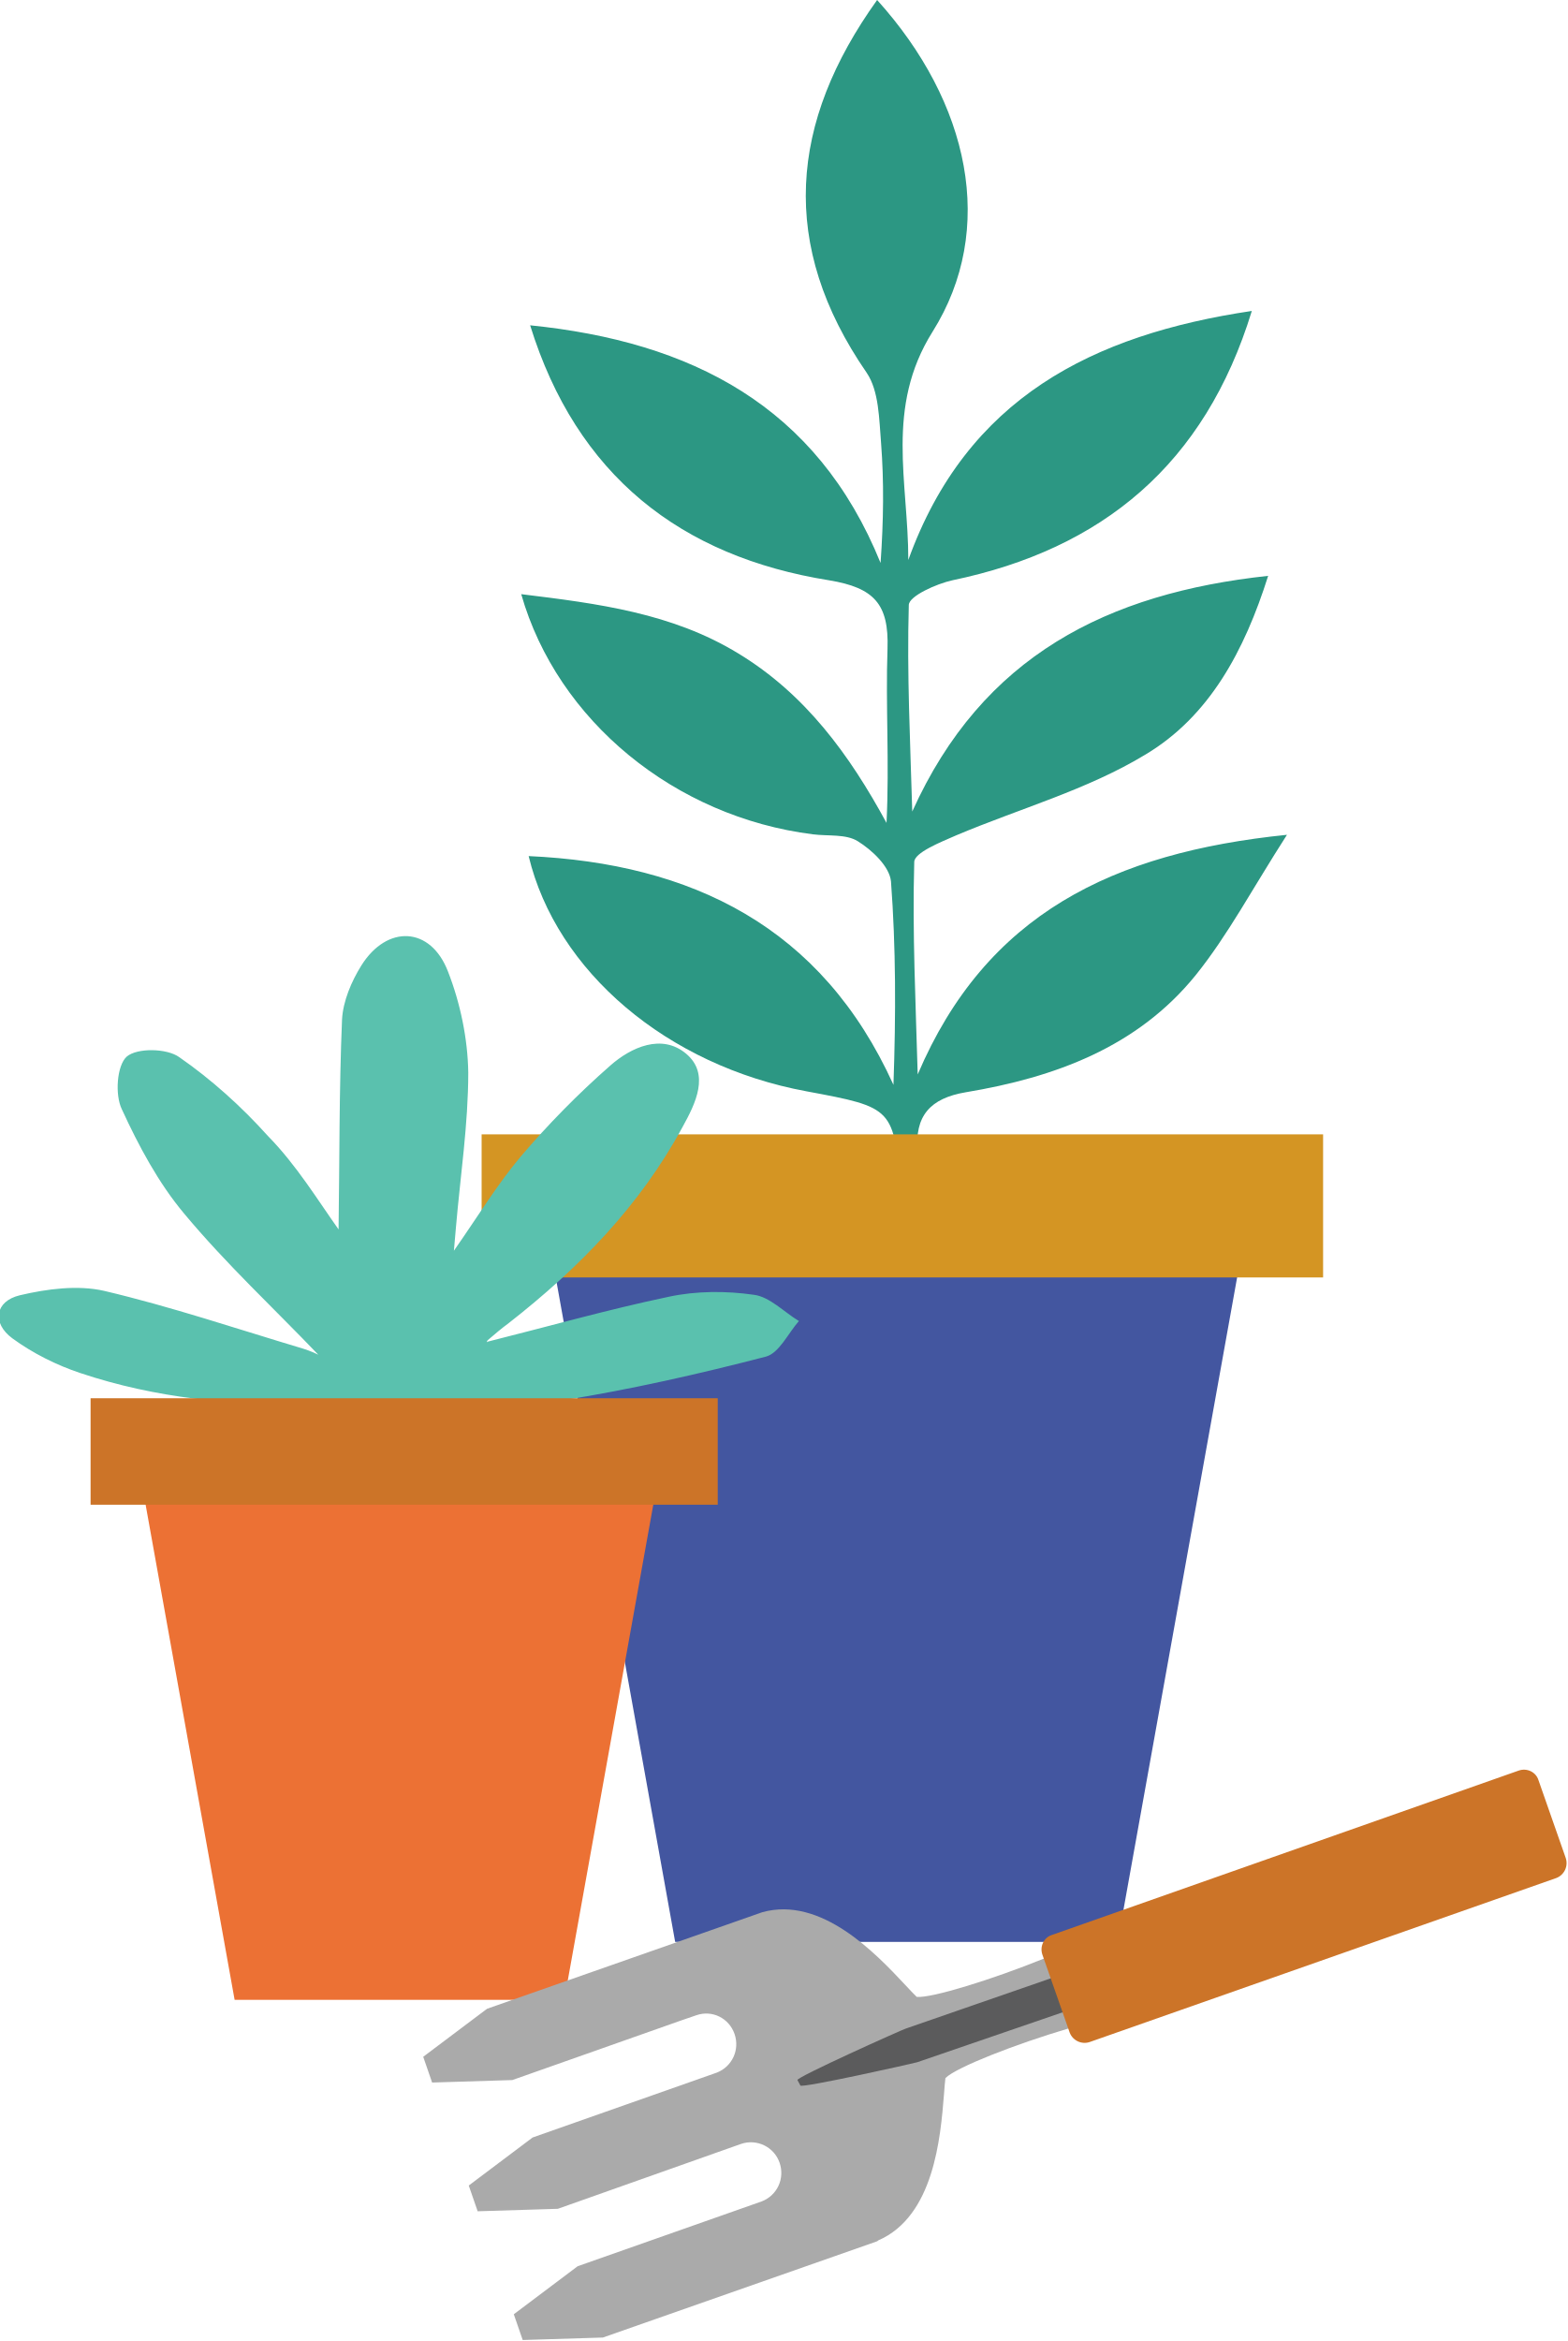
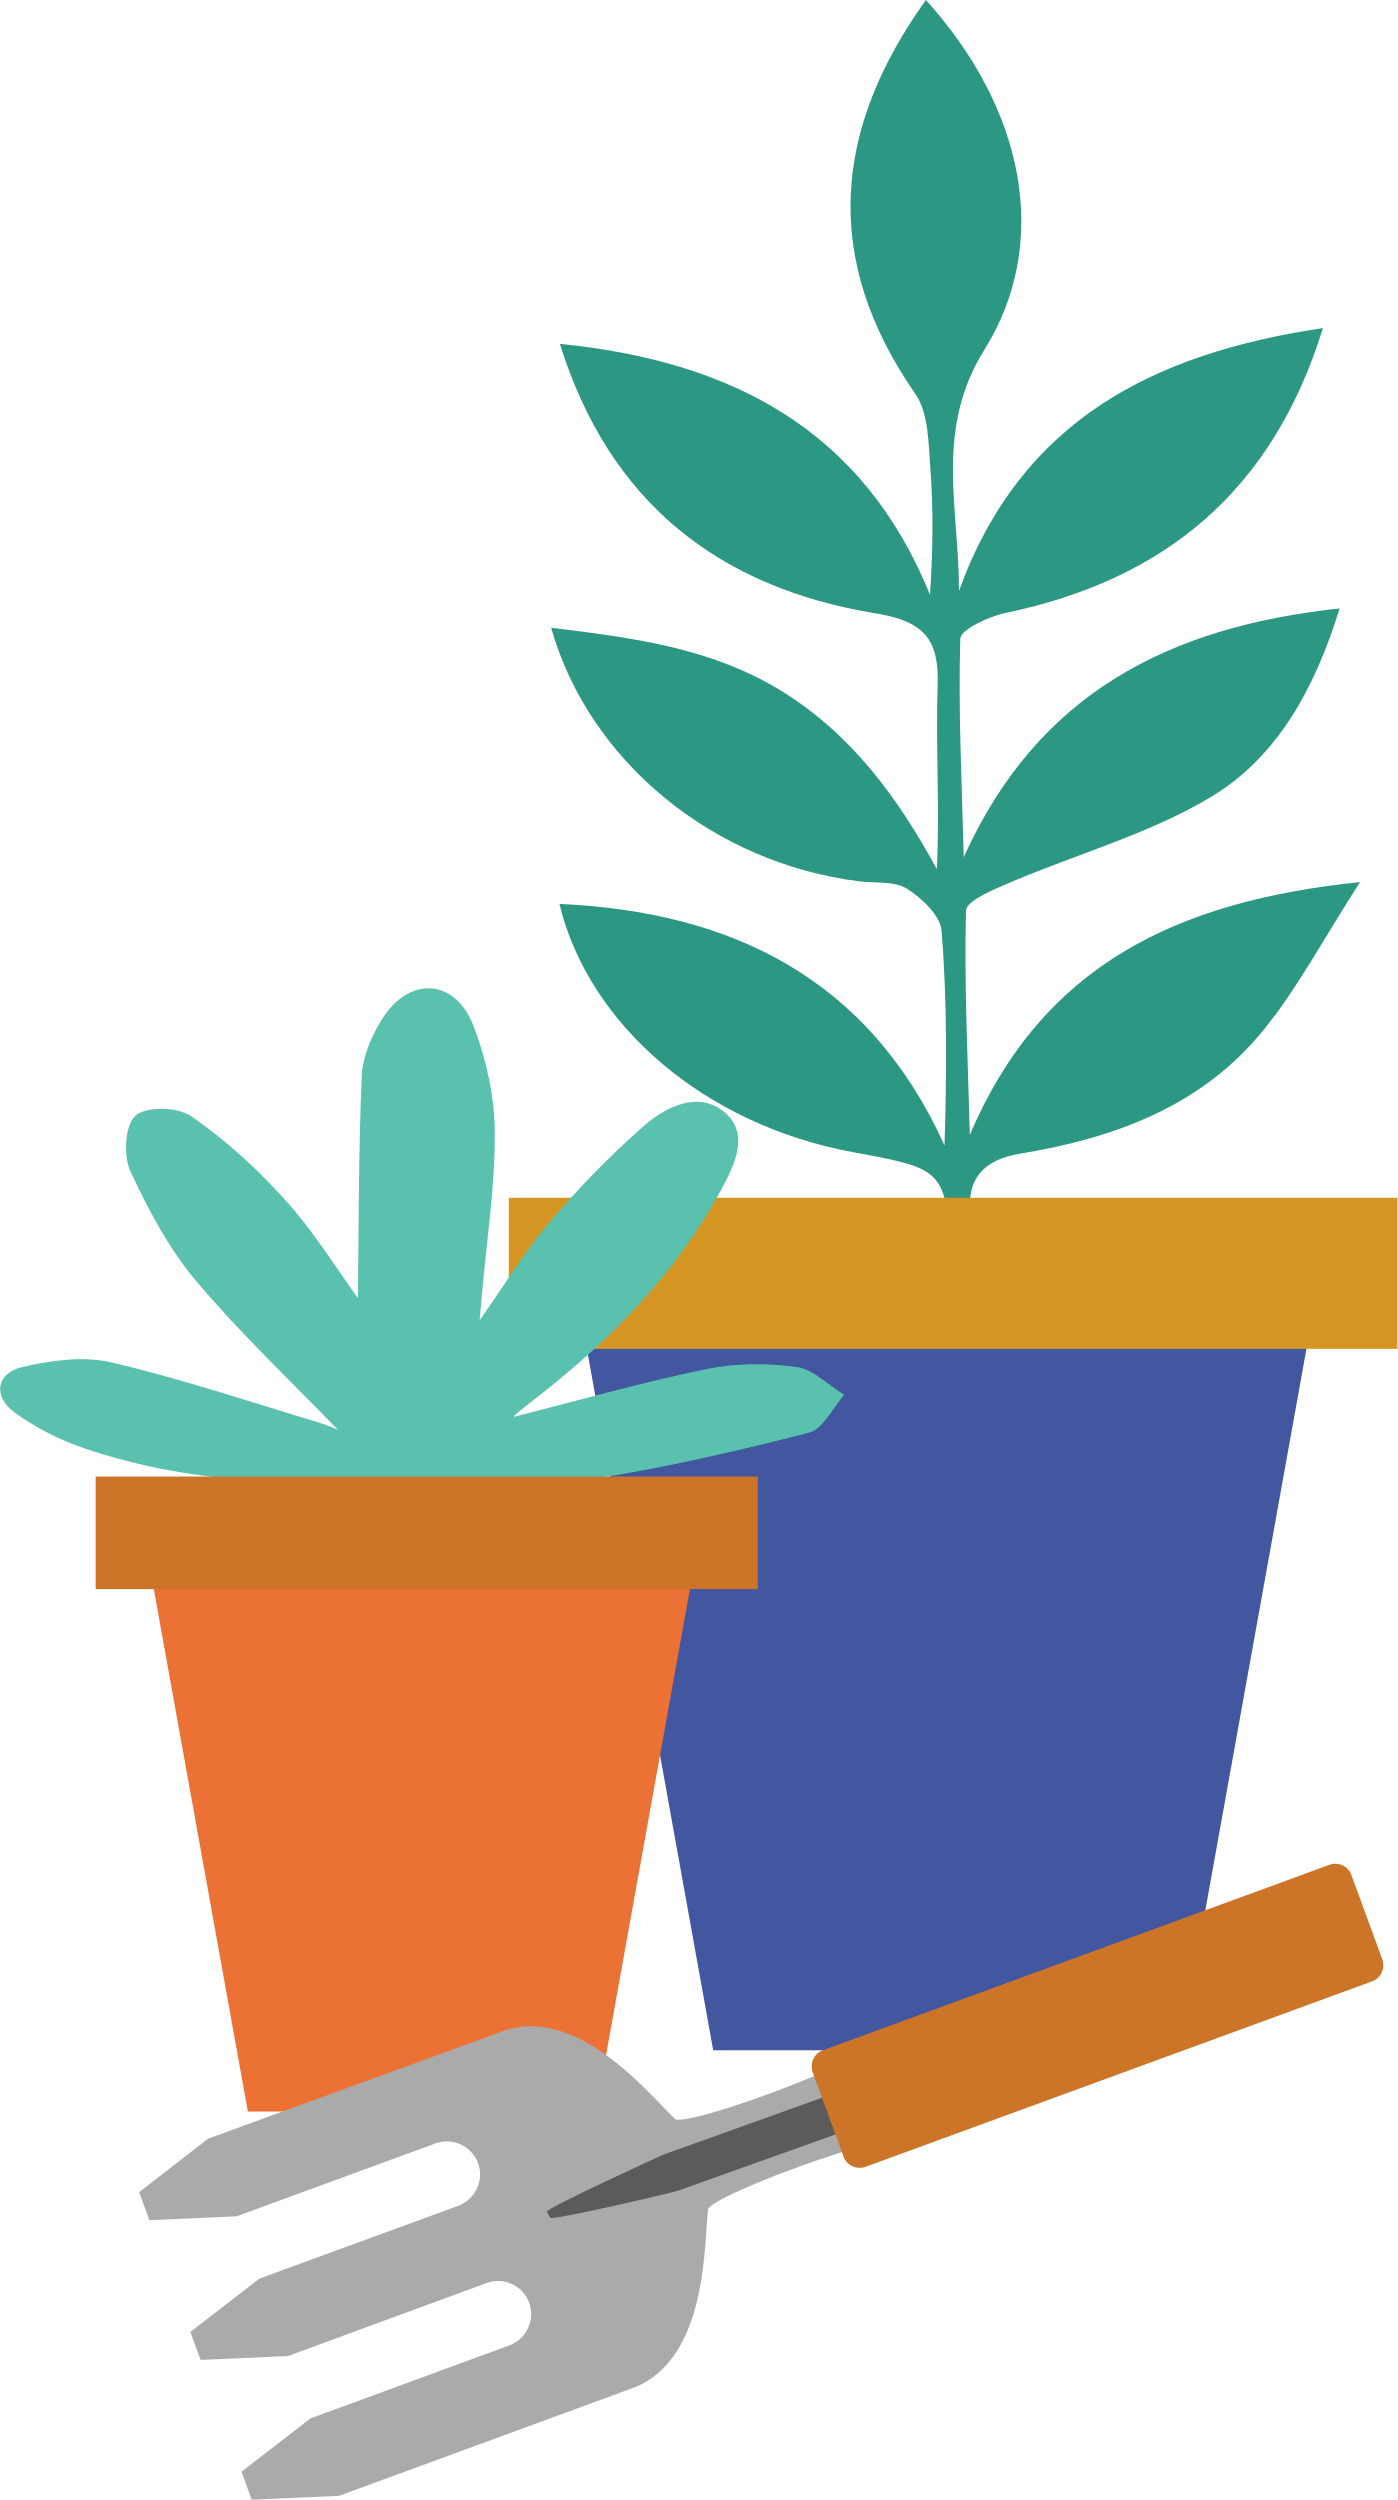
- <svg xmlns="http://www.w3.org/2000/svg" class="{{ include.class }}" parallax="{{ include.parallax }}" alt="{{ include.alt }}" width="316.7" height="472.8" viewBox="0 0 316.7 472.8">
-   <path fill-rule="evenodd" clip-rule="evenodd" fill="#2C9783" d="M183.5 113.1c0-15.8-4.7-30.8 4.9-46.1 13-20.7 7.5-46.3-11.2-67-17.7 24.7-19.9 49.5-2.1 75.3 2.5 3.7 2.5 9.4 2.9 14.2.6 7.8.5 15.6-.1 24.2-12.9-31.8-38.3-44.7-70.8-48 9.4 30.3 30.4 46.7 60.4 51.5 9.1 1.5 12.1 4.8 11.8 13.8-.4 11.5.4 23-.2 35.2-7.5-13.8-16.4-26-29.9-34.2-13.4-8.2-28.4-10.1-43.9-12 7.3 25.6 31.1 45 58.9 48.5 3.1.4 6.7-.1 9.1 1.4 2.9 1.8 6.4 5.1 6.7 8.1 1 13.3 1 26.8.5 41.1-14.5-32-40.8-44.7-73.7-46.2 5.6 23.3 28 42.3 56.1 47.5 17.7 3.3 17.7 3.3 19.1 20.6.1 1.2.5 2.3 2.7 3.6.3-4 1-8 .7-11.9-.7-7.4 2.6-10.9 9.7-12.1 18-3 34.7-9.1 46.5-23.7 6.5-8.1 11.4-17.4 18.4-28.3-35.2 3.6-60.8 16-74.6 48.4-.4-14.3-1.1-28.6-.7-42.9 0-1.9 5.3-4 8.5-5.4 12.8-5.4 26.5-9.2 38.2-16.3 12.9-7.7 20-20.9 24.8-36.1-32.4 3.5-57.7 16.1-71.9 47.6-.4-13.9-1.1-27.8-.7-41.7 0-1.8 5.6-4.3 8.8-5 30.3-6.3 51-23.4 60.5-54.4-32.2 4.8-57.6 17.6-69.4 50.3z" />
-   <path fill-rule="evenodd" clip-rule="evenodd" fill="#4356A0" d="M136.4 392.2h89.4l25.1-139.6H111.3" />
-   <path fill-rule="evenodd" clip-rule="evenodd" fill="#D49523" d="M97.3 229.1h170V258h-170z" />
-   <path fill-rule="evenodd" clip-rule="evenodd" fill="#5AC1AE" d="M68.4 248.3c.2-13.7.1-28.1.7-42.4.2-3.7 1.9-7.7 3.9-10.9 5.2-8.3 14-7.9 17.5 1.2 2.5 6.4 4 13.6 4.1 20.4 0 10.5-1.6 20.9-2.5 31.4l-.4 4.6c4.9-7 8.7-13.3 13.4-18.9 5.6-6.6 11.7-12.8 18.2-18.5 4.2-3.7 10.4-6.5 15.3-2.4s1.9 10.1-.7 14.8c-8.6 15.9-20.9 28.5-35.1 39.6-1.5 1.1-2.9 2.3-4.3 3.5-.2.2-.2.7-.1.3 12-3 24.3-6.5 36.7-9.1 5.6-1.2 11.6-1.2 17.2-.4 3.2.4 6.1 3.5 9.1 5.3-2.2 2.5-4 6.5-6.7 7.2-13.5 3.5-27.2 6.6-40.9 8.8-7.4 1.2-15.1 0-23 1 5.2 3 10.9 5.4 15.6 9 6.4 4.8 12.2 10.4 18.1 15.8 1.5 1.3 2.8 3.3 3.2 5.2.5 2.5 1.1 6-.2 7.5-1.2 1.4-5.1 1.6-7.3.9-11-3.7-18.7-11.9-25.9-20.5-3.9-4.7-7.2-9.9-12.1-14.9-.2 17.6-.5 35.2-.7 52.8h-2.2c.2-17.5.5-35 .7-53-6.8 7.9-12.4 15.5-19.1 21.9-5.1 4.9-11.4 8.8-17.7 12.2-2.3 1.3-6.1-.2-9.2-.4.4-3.1-.2-6.9 1.4-9.2 7.5-11.1 18.2-18.4 30.1-24 1.4-.7 2.8-1.4 4.1-3.3-2.1 0-4.3-.1-6.4-.1-16 .2-31.8-1.3-47-6.4-4.8-1.6-9.6-4-13.7-7-4.2-3.1-3.5-7.5 1.5-8.7 5.5-1.3 11.7-2.1 17-.9 13.6 3.2 26.9 7.7 40.3 11.7 1.3.4 2.6 1 3 1.2-8.8-9.2-18.6-18.3-27.1-28.5-5.2-6.2-9.2-13.7-12.6-21.1-1.4-2.9-1-8.8 1-10.6 2.1-1.8 8.1-1.7 10.6.1 6.5 4.5 12.6 10 17.9 15.9 5.8 5.9 10.1 13 14.3 18.9z" />
-   <path fill-rule="evenodd" clip-rule="evenodd" fill="#EC7134" d="M47.4 403.9H114l18.7-104h-104" />
-   <path fill-rule="evenodd" clip-rule="evenodd" fill="#CC7428" d="M18.3 282.4H145v21.5H18.3z" />
-   <path fill="#AAA" d="M177.1 452.7l.2-.1.1-.1c11.3-4.9 12.6-20.8 13.3-29.4.1-1.3.2-2.7.3-3.4 2.2-2.2 14.3-6.9 24.8-10l3.2-1-5.1-14.4-3.1 1.3c-10.1 4.1-22.6 8-25.6 7.7-.5-.5-1.5-1.5-2.4-2.5-5.9-6.3-16.9-17.9-28.8-14.6l-55.6 19.5-12.9 9.7 1.8 5.2 16.2-.5 34-12 3.2-1.1c3.2-1.1 6.6.6 7.7 3.8 1.1 3.2-.5 6.6-3.6 7.8l-37.2 13.1-12.9 9.7 1.8 5.2 16.2-.5 37-13.1c3.2-1.1 6.7.6 7.8 3.8 1.1 3.2-.5 6.6-3.6 7.8l-37.2 13.1-12.9 9.7 1.8 5.2 16.2-.5 55.3-19.4z" />
-   <path fill-rule="evenodd" clip-rule="evenodd" fill="#5B5B5C" d="M215.6 406.1c.7-.2 1.1-.9.9-1.5l-1.6-4.7c-.2-.6-.9-.9-1.6-.7L183 409.7c-.7.2-22.1 9.8-21.9 10.4l.6 1.1c.2.6 23-4.5 23.6-4.7l30.3-10.4z" />
-   <path fill="#CC7428" d="M220.2 412.4c-1.7.6-3.5-.3-4.1-1.9l-5.5-15.7c-.6-1.7.3-3.5 1.9-4l94.3-33.2c1.7-.6 3.5.3 4 1.9l5.5 15.7c.6 1.7-.3 3.5-1.9 4.1l-94.2 33.1z" />
+ <svg xmlns="http://www.w3.org/2000/svg" class="{{ include.class }}" parallax="{{ include.parallax }}" alt="{{ include.alt }}" width="877.9" height="1570.4" viewBox="0 0 877.9 1570.4">
+   <path fill-rule="evenodd" clip-rule="evenodd" fill="#2C9783" d="M602.4 371.2c.1-51.8-15.5-101.1 15.9-151.4C660.8 151.7 643 67.8 581.6 0c-58.1 81.1-65.5 162.6-6.7 247.3 8.4 12 8.3 30.8 9.5 46.7 1.9 25.5 1.7 51.1-.2 79.6C541.7 269 458.4 226.7 351.7 216c31 99.5 99.8 153.2 198.4 169.3 29.9 4.9 39.9 15.8 38.9 45.2-1.3 37.8 1.4 75.7-.5 115.5-24.6-45.2-54-85.3-98.2-112.3-44.1-27-93.4-33.1-144.1-39.4 23.8 84.2 102.2 147.9 193.4 159.3 10.1 1.3 22.1-.3 30 4.6 9.4 5.9 21.1 16.9 21.9 26.5 3.4 43.8 3.3 87.8 1.8 134.8-47.7-105.2-133.9-146.8-241.9-151.7 18.5 76.5 91.9 138.9 184.2 155.9 58 10.7 58 10.7 62.6 67.6.3 3.9 1.7 7.6 8.8 11.9.9-13 3.4-26.2 2.3-39-2.1-24.3 8.5-35.7 31.9-39.6 59-9.7 113.8-29.8 152.6-77.7 21.4-26.4 37.6-57.2 60.5-92.8-115.6 11.9-199.8 52.5-245.1 158.8-1.2-47-3.6-94-2.4-140.9.2-6.2 17.5-13.3 27.8-17.7 41.9-17.9 86.9-30.3 125.6-53.4 42.2-25.1 65.8-68.6 81.3-118.7C735 393.6 652 435 605.4 538.4c-1.2-45.7-3.5-91.4-2.2-137.1.2-5.9 18.2-14.2 29-16.4 99.6-20.8 167.3-76.7 198.8-178.8-106.3 15.8-189.8 57.8-228.6 165.1z" />
+   <path fill-rule="evenodd" clip-rule="evenodd" fill="#4356A0" d="M448 1287.9h293.3l82.6-458.6H365.4" />
+   <path fill-rule="evenodd" clip-rule="evenodd" fill="#D49523" d="M319.6 752.4h558.2v94.9H319.6z" />
+   <path fill-rule="evenodd" clip-rule="evenodd" fill="#5AC1AE" d="M224.8 815.4c.6-45 .4-92.2 2.4-139.2.5-12.2 6.1-25.3 12.7-35.9 17-27.3 45.9-25.9 57.5 4 8.1 21.1 13.3 44.6 13.4 67.1.2 34.3-5.2 68.7-8.2 103-.3 3.8-.7 7.5-1.3 15 16.1-23 28.6-43.8 44.1-62 18.4-21.5 38.4-42.1 59.7-60.7 13.9-12.1 34.3-21.4 50.1-8 16 13.5 6.1 33.3-2.2 48.7-28.2 52.2-68.8 93.7-115.2 130-4.8 3.7-9.6 7.5-14.3 11.4-.7.6-.5 2.3-.3 1.1 39.5-10 79.7-21.5 120.5-29.9 18.3-3.8 38.1-3.8 56.6-1.3 10.6 1.4 20 11.4 30 17.5-7.3 8.2-13.2 21.4-22 23.7-44.4 11.4-89.2 21.8-134.4 28.9-24.2 3.8-49.6.1-75.4 3.2 17.2 9.7 35.7 17.8 51.4 29.6 21 15.7 40.2 34 59.6 51.8 4.8 4.4 9.2 10.8 10.6 17 1.8 8.1 3.6 19.8-.6 24.6-4.1 4.6-16.8 5.3-24.1 2.9-36.2-12-61.3-39.1-85-67.2-12.9-15.3-23.6-32.6-39.6-49-.8 57.8-1.5 115.5-2.3 173.3-2.4 0-4.8-.1-7.3-.2.7-57.4 1.5-114.8 2.3-174-22.2 25.9-40.6 50.8-62.7 71.9-16.9 16.1-37.6 28.8-58.2 40-7.6 4.1-19.9-.5-30.1-1.2 1.3-10.2-.6-22.7 4.5-30.3 24.6-36.3 59.7-60.4 98.9-78.9 4.6-2.2 9.2-4.5 13.4-10.8-7-.1-14-.4-21-.3-52.6.8-104.4-4.2-154.4-21.1-15.8-5.3-31.4-13.1-44.8-22.9-13.8-10.1-11.4-24.8 5-28.5 18-4.2 38.4-7 55.9-2.9 44.7 10.5 88.3 25.2 132.3 38.4 4.3 1.3 8.4 3.4 10 4-29-30.1-60.9-60.1-89-93.4-17.2-20.4-30.2-45-41.5-69.3-4.4-9.7-3.3-28.9 3.3-34.7 6.8-6 26.5-5.5 34.9.3 21.4 14.8 41.3 32.8 58.7 52.2 17.9 19.5 32.1 42.8 46.1 62.1z" />
+   <path fill-rule="evenodd" clip-rule="evenodd" fill="#EC7134" d="M155.7 1326.4h218.6l61.5-341.6H94.2" />
+   <path fill-rule="evenodd" clip-rule="evenodd" fill="#CC7428" d="M60.1 927.5H476v70.7H60.1z" />
+   <g>
+     <path fill="#AAA" d="M399.3 1499.4l.5-.2.4-.2c38.2-16.9 41.8-71.1 43.7-100.3.3-4.5.6-9.1 1-11.6 7.2-7.4 48.3-23.9 83.5-35.1l10.9-3.5-17.8-48.6-10.5 4.4c-34.1 14.2-76.1 28.2-86.4 27.2-1.9-1.6-5.1-5-8.2-8.2-20.3-21-58-60.1-98.1-48.3l-187.5 68.4-43.4 33.6 6.4 17.6 54.8-2.4 114.6-42 10.7-3.9c10.7-3.7 22.5 1.9 26.4 12.5 3.9 10.6-1.5 22.4-11.9 26.6L163 1431.3l-43.4 33.5 6.4 17.6 54.8-2.4 124.9-45.9c10.8-4 22.8 1.6 26.7 12.4 3.9 10.6-1.5 22.4-11.9 26.6l-125.4 46-43.4 33.5 6.4 17.6 54.8-2.4 186.4-68.4z" />
+     <path fill-rule="evenodd" clip-rule="evenodd" fill="#5B5B5C" d="M527.8 1339.7c2.3-.8 3.5-3.1 2.8-5.1l-5.7-15.8c-.7-2-3.1-3-5.4-2.2l-102.1 36.6c-2.3.8-74.6 34.1-73.9 36.1l2.2 3.8c.7 2 77.7-16 79.9-16.9l102.2-36.5z" />
+     <path fill="#CC7428" d="M543.7 1361.1c-5.6 2-11.8-.8-13.8-6.4l-19.4-53c-2-5.6.8-11.8 6.4-13.8l318.2-116.5c5.6-2 11.8.8 13.8 6.4l19.4 53c2 5.6-.8 11.8-6.4 13.8l-318.2 116.5z" />
+   </g>
</svg>
